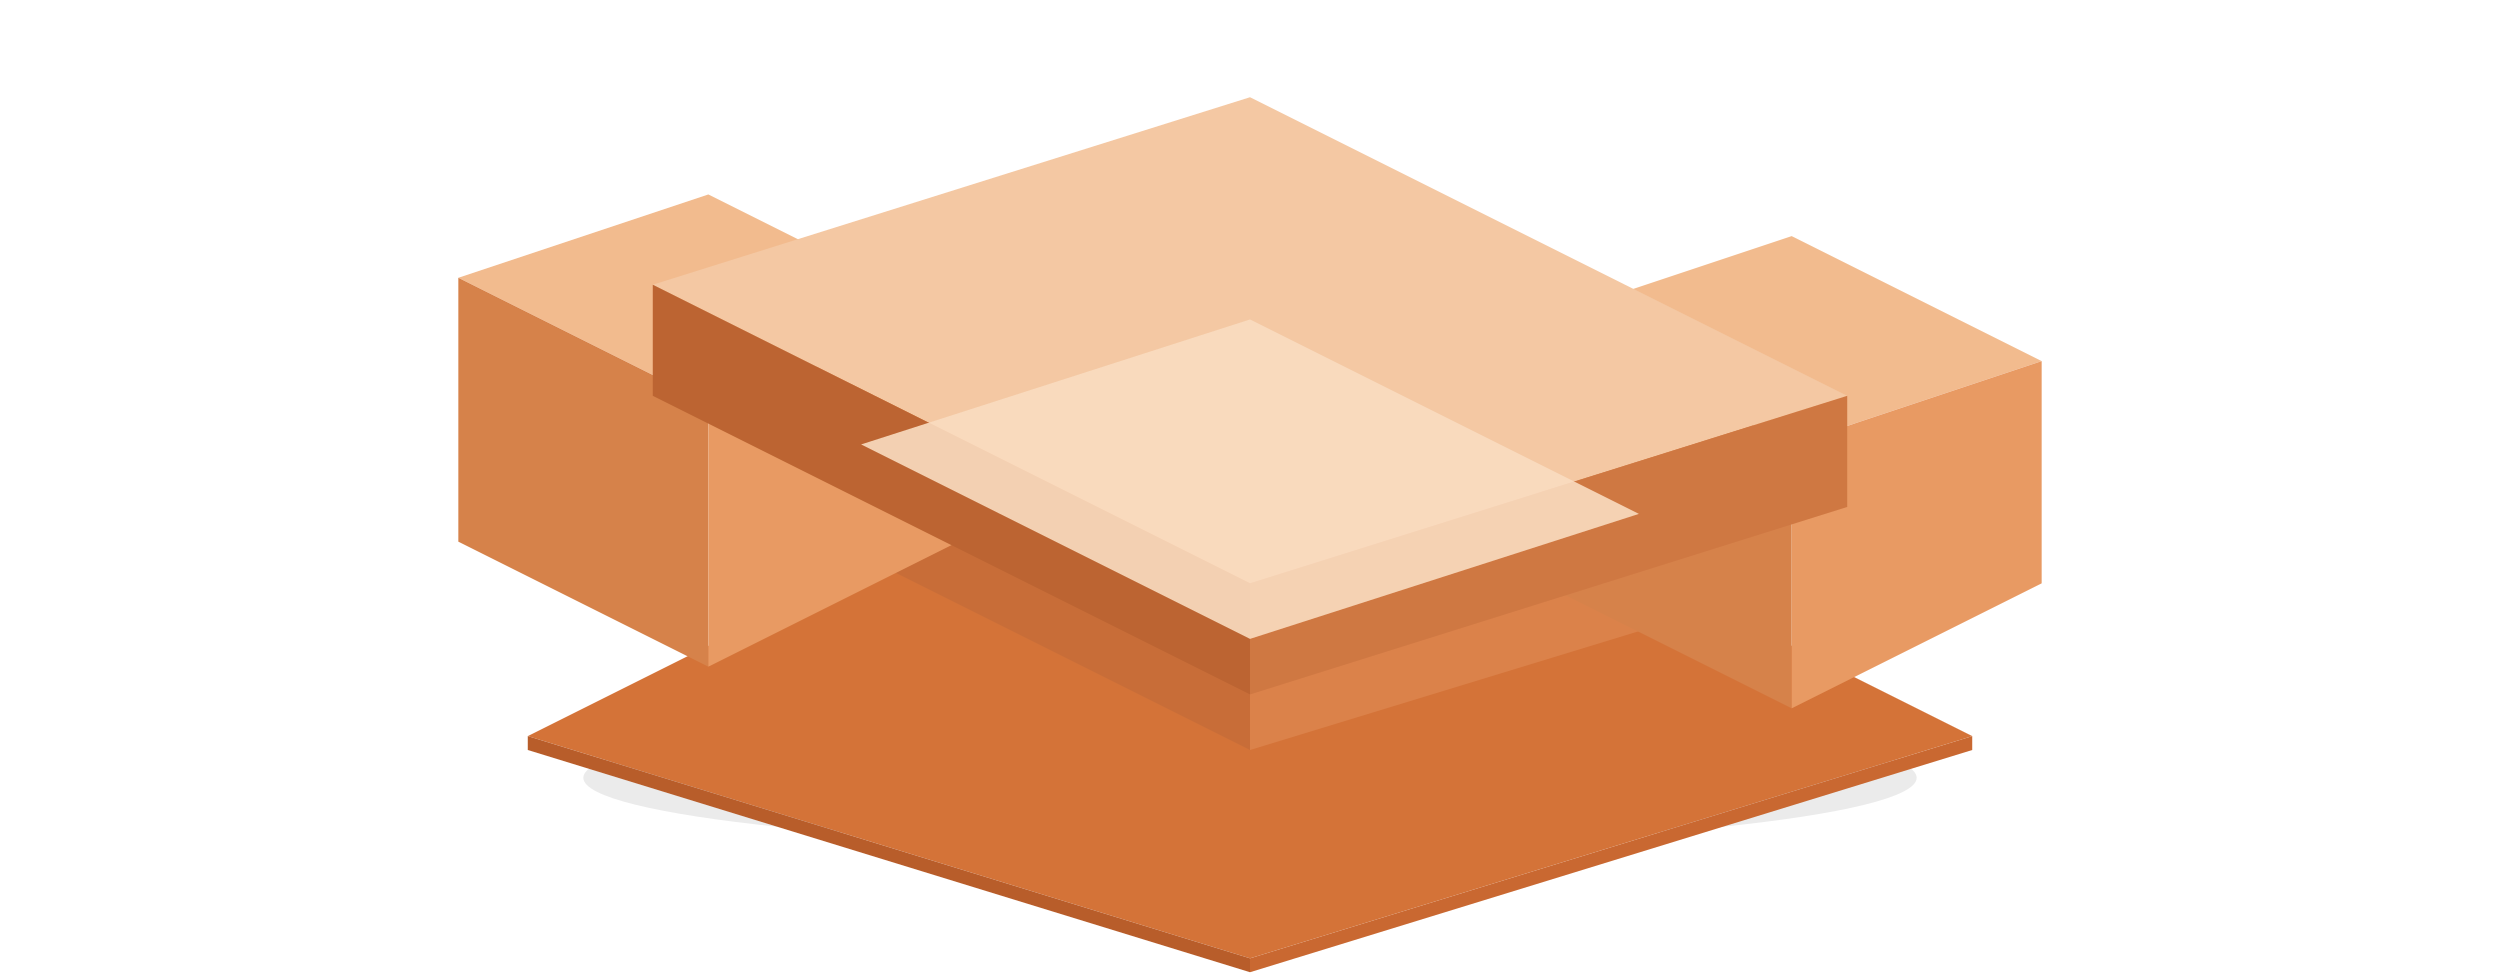
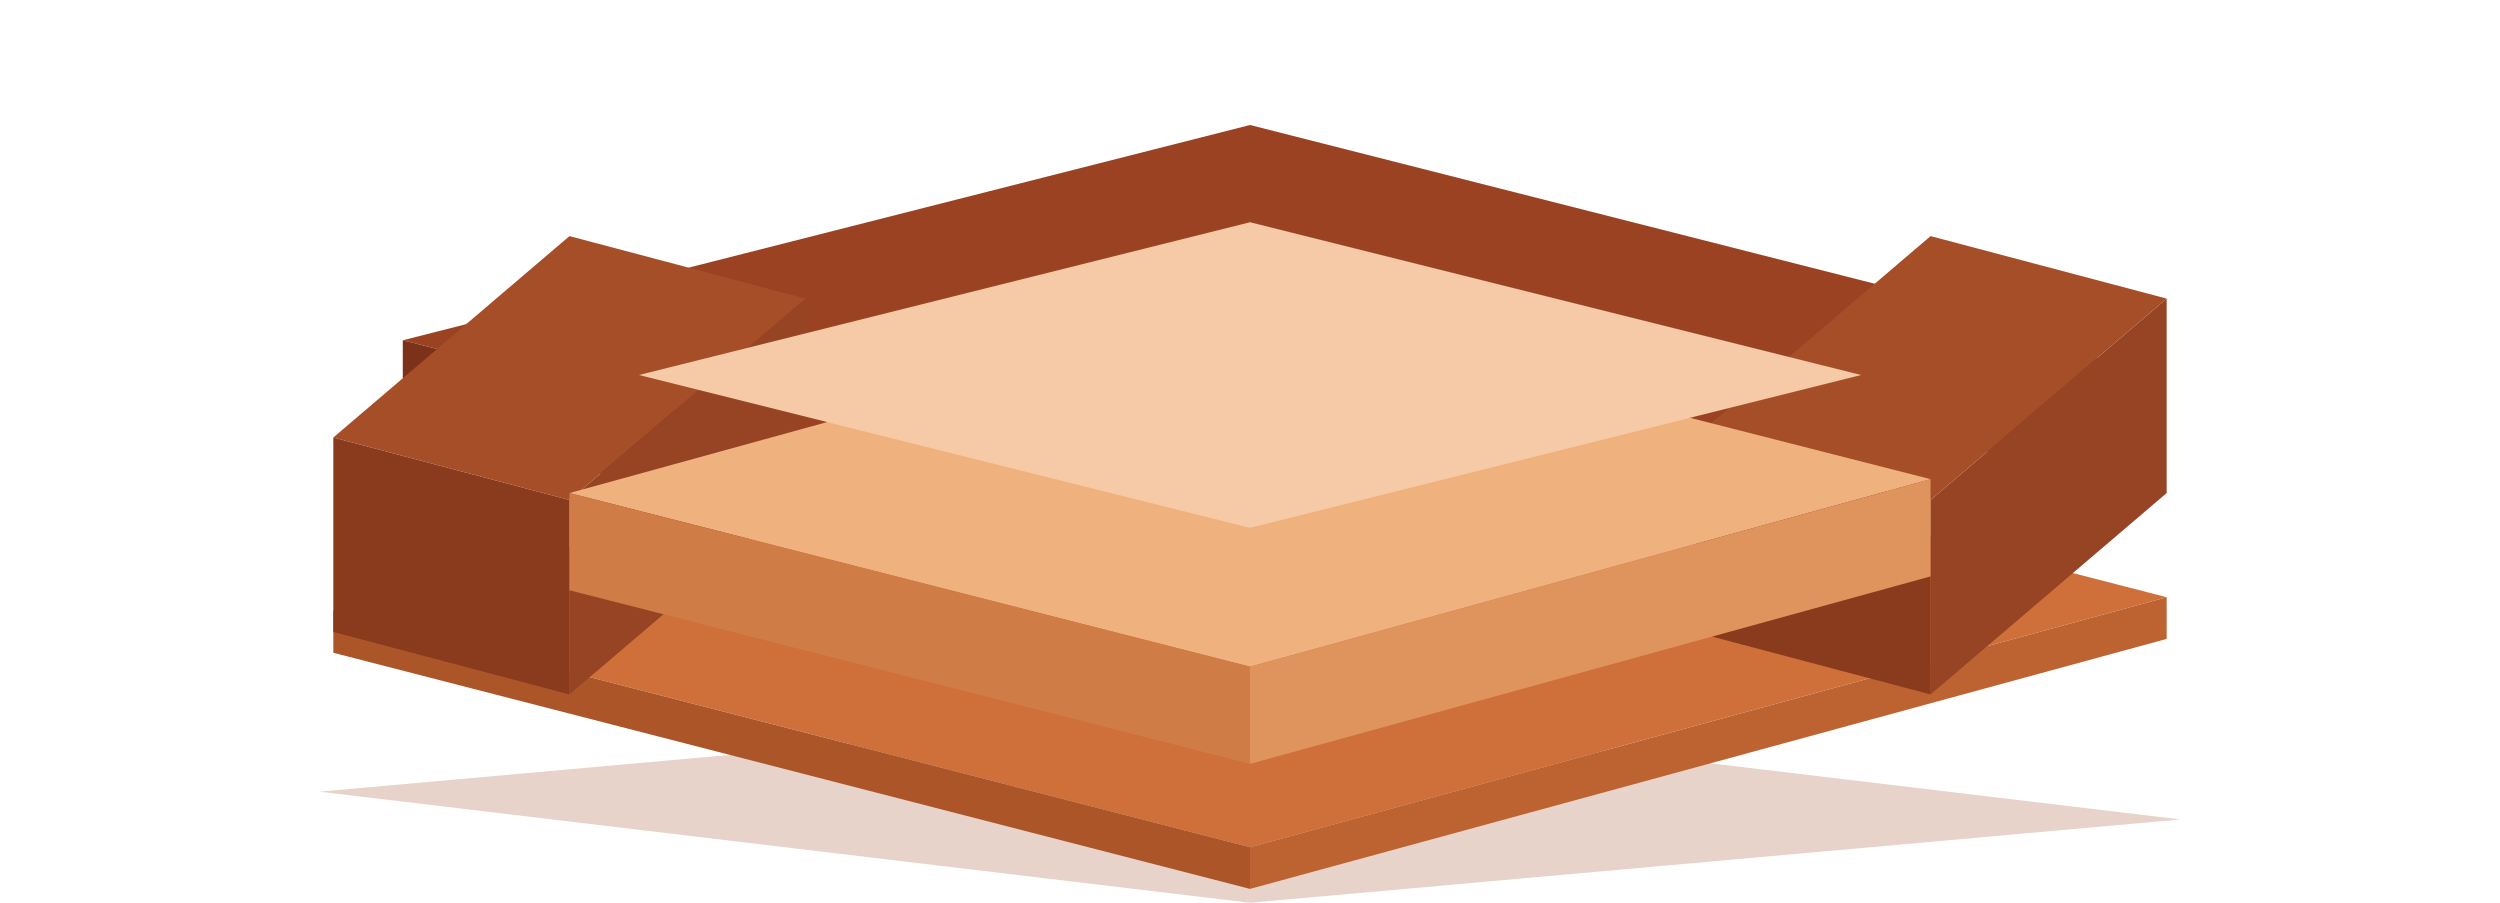
- <svg xmlns="http://www.w3.org/2000/svg" viewBox="0 0 360 140">
-   <ellipse cx="180" cy="112" rx="96" ry="10" fill="#000" opacity=".08" />
-   <polygon points="180,54 284,106 180,138 76,106" fill="#d47338" />
-   <polygon points="76,106 180,138 180,140 76,108" fill="#b85d2a" />
-   <polygon points="284,106 180,138 180,140 284,108" fill="#c96831" />
-   <polygon points="180,32 252,68 180,90 108,54" fill="#e8975e" />
-   <polygon points="108,54 180,90 180,108 108,72" fill="#c86d38" />
-   <polygon points="252,68 180,90 180,108 252,86" fill="#db824a" />
-   <polygon points="102,28 138,46 102,58 66,40" fill="#f2bb8e" />
-   <polygon points="66,40 102,58 102,96 66,78" fill="#d6824a" />
-   <polygon points="138,46 102,58 102,96 138,78" fill="#e89a63" />
-   <polygon points="258,34 294,52 258,64 222,46" fill="#f2bb8e" />
-   <polygon points="222,46 258,64 258,102 222,84" fill="#d6824a" />
-   <polygon points="294,52 258,64 258,102 294,84" fill="#e89a63" />
-   <polygon points="180,14 266,57 180,84 94,41" fill="#f4c8a3" />
-   <polygon points="94,41 180,84 180,100 94,57" fill="#bc6432" />
-   <polygon points="266,57 180,84 180,100 266,73" fill="#cf7842" />
-   <polygon points="180,46 236,74 180,92 124,64" fill="#f9dcc0" opacity=".9" />
+ <svg xmlns="http://www.w3.org/2000/svg" viewBox="0 0 360 130">
+   <polygon points="180,102 314,118 180,130 46,114" fill="#9b4520" opacity=".24" />
+   <polygon points="180,52 312,86 180,122 48,88" fill="#cf6f39" />
+   <polygon points="48,88 180,122 180,128 48,94" fill="#ab5529" />
+   <polygon points="312,86 180,122 180,128 312,92" fill="#bc6331" />
+   <polygon points="180,18 302,49 180,80 58,49" fill="#9a4222" />
+   <polygon points="58,49 180,80 180,92 58,61" fill="#7c3119" />
+   <polygon points="302,49 180,80 180,92 302,61" fill="#8c3920" />
+   <polygon points="82,34 116,43 82,72 48,63" fill="#a54e28" />
+   <polygon points="48,63 82,72 82,100 48,91" fill="#8a3a1d" />
+   <polygon points="116,43 82,72 82,100 116,71" fill="#964424" />
+   <polygon points="278,34 312,43 278,72 244,63" fill="#a54e28" />
+   <polygon points="244,63 278,72 278,100 244,91" fill="#8a3a1d" />
+   <polygon points="312,43 278,72 278,100 312,71" fill="#964424" />
+   <polygon points="180,44 278,69 180,96 82,71" fill="#efb27f" />
+   <polygon points="82,71 180,96 180,110 82,85" fill="#d07c47" />
+   <polygon points="278,69 180,96 180,110 278,83" fill="#df935d" />
+   <polygon points="180,32 268,54 180,76 92,54" fill="#f6caa6" />
</svg>
